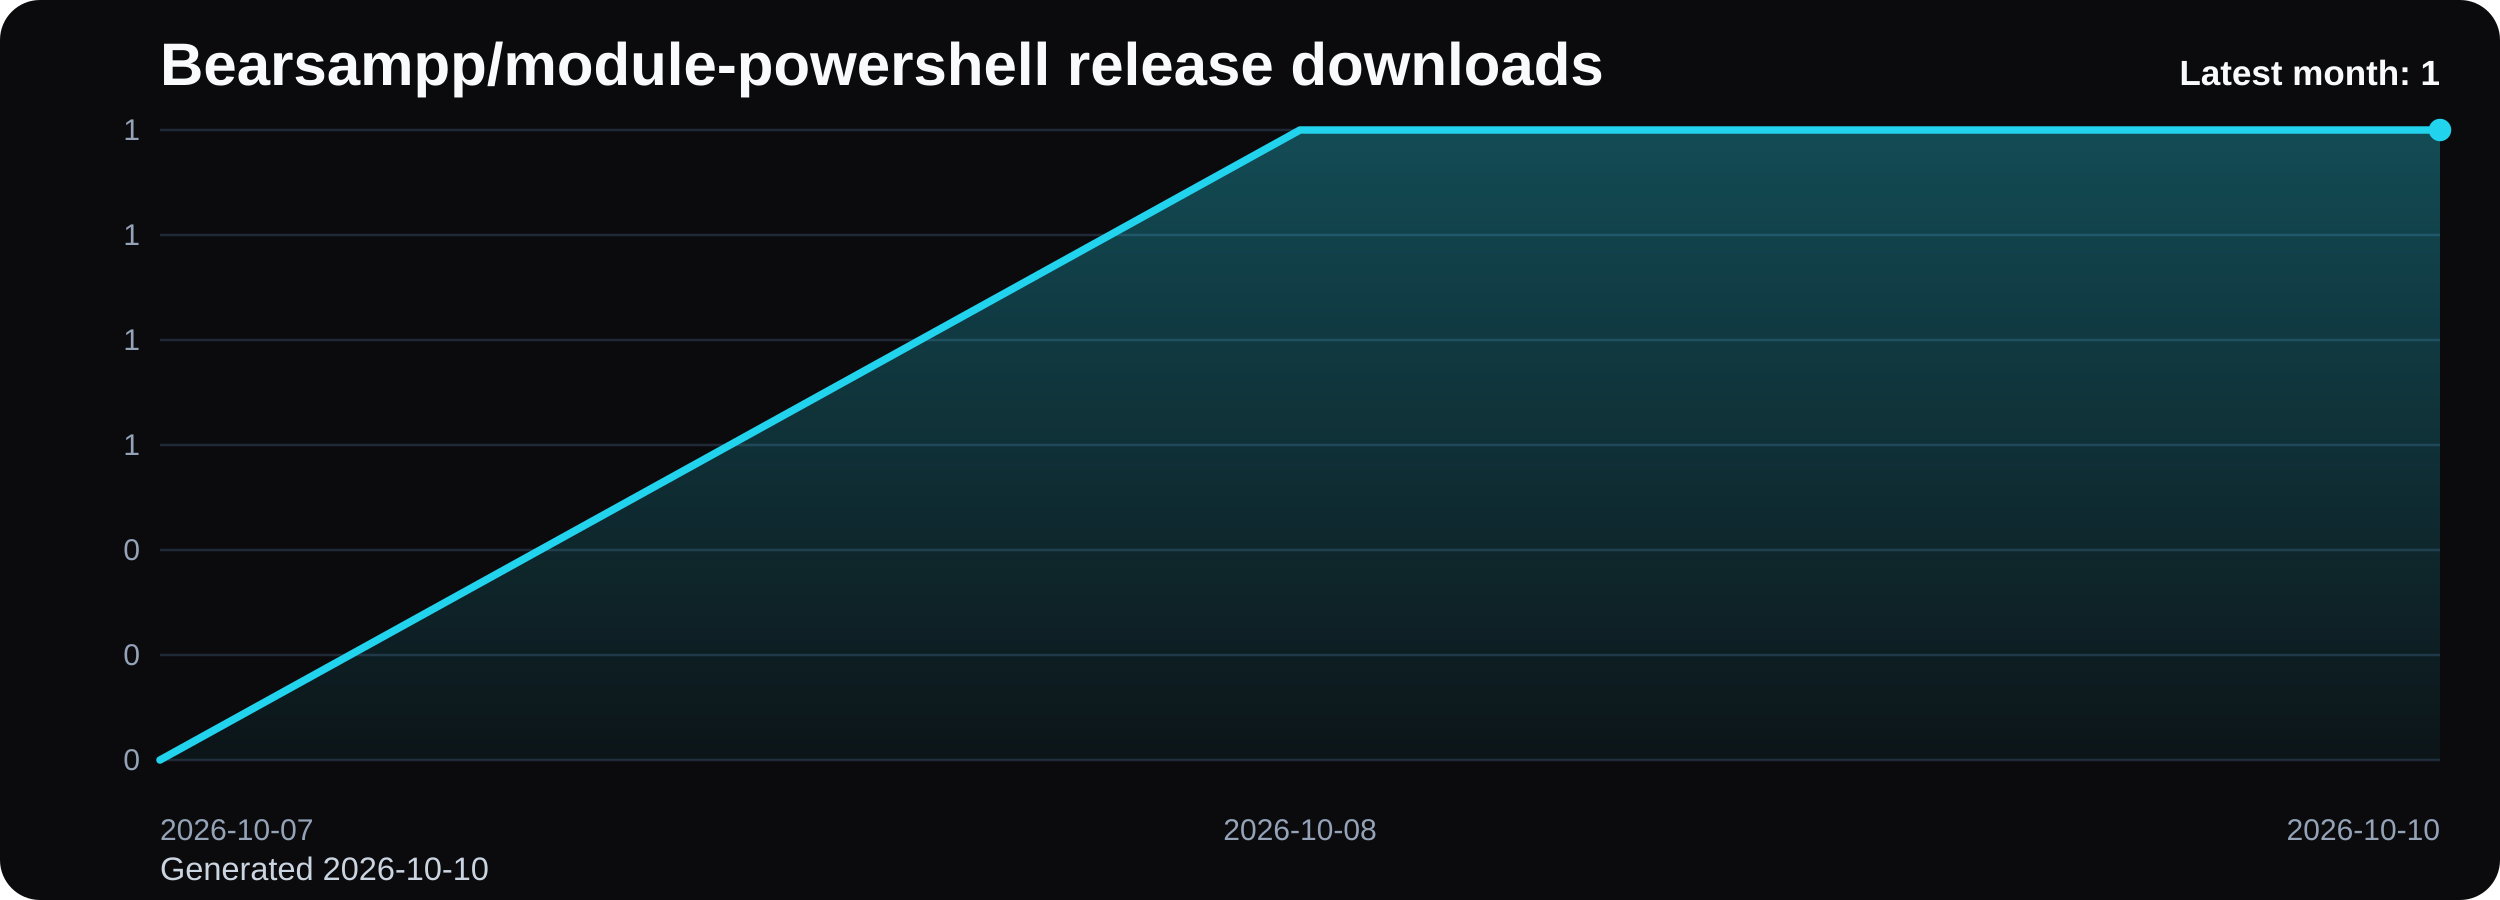
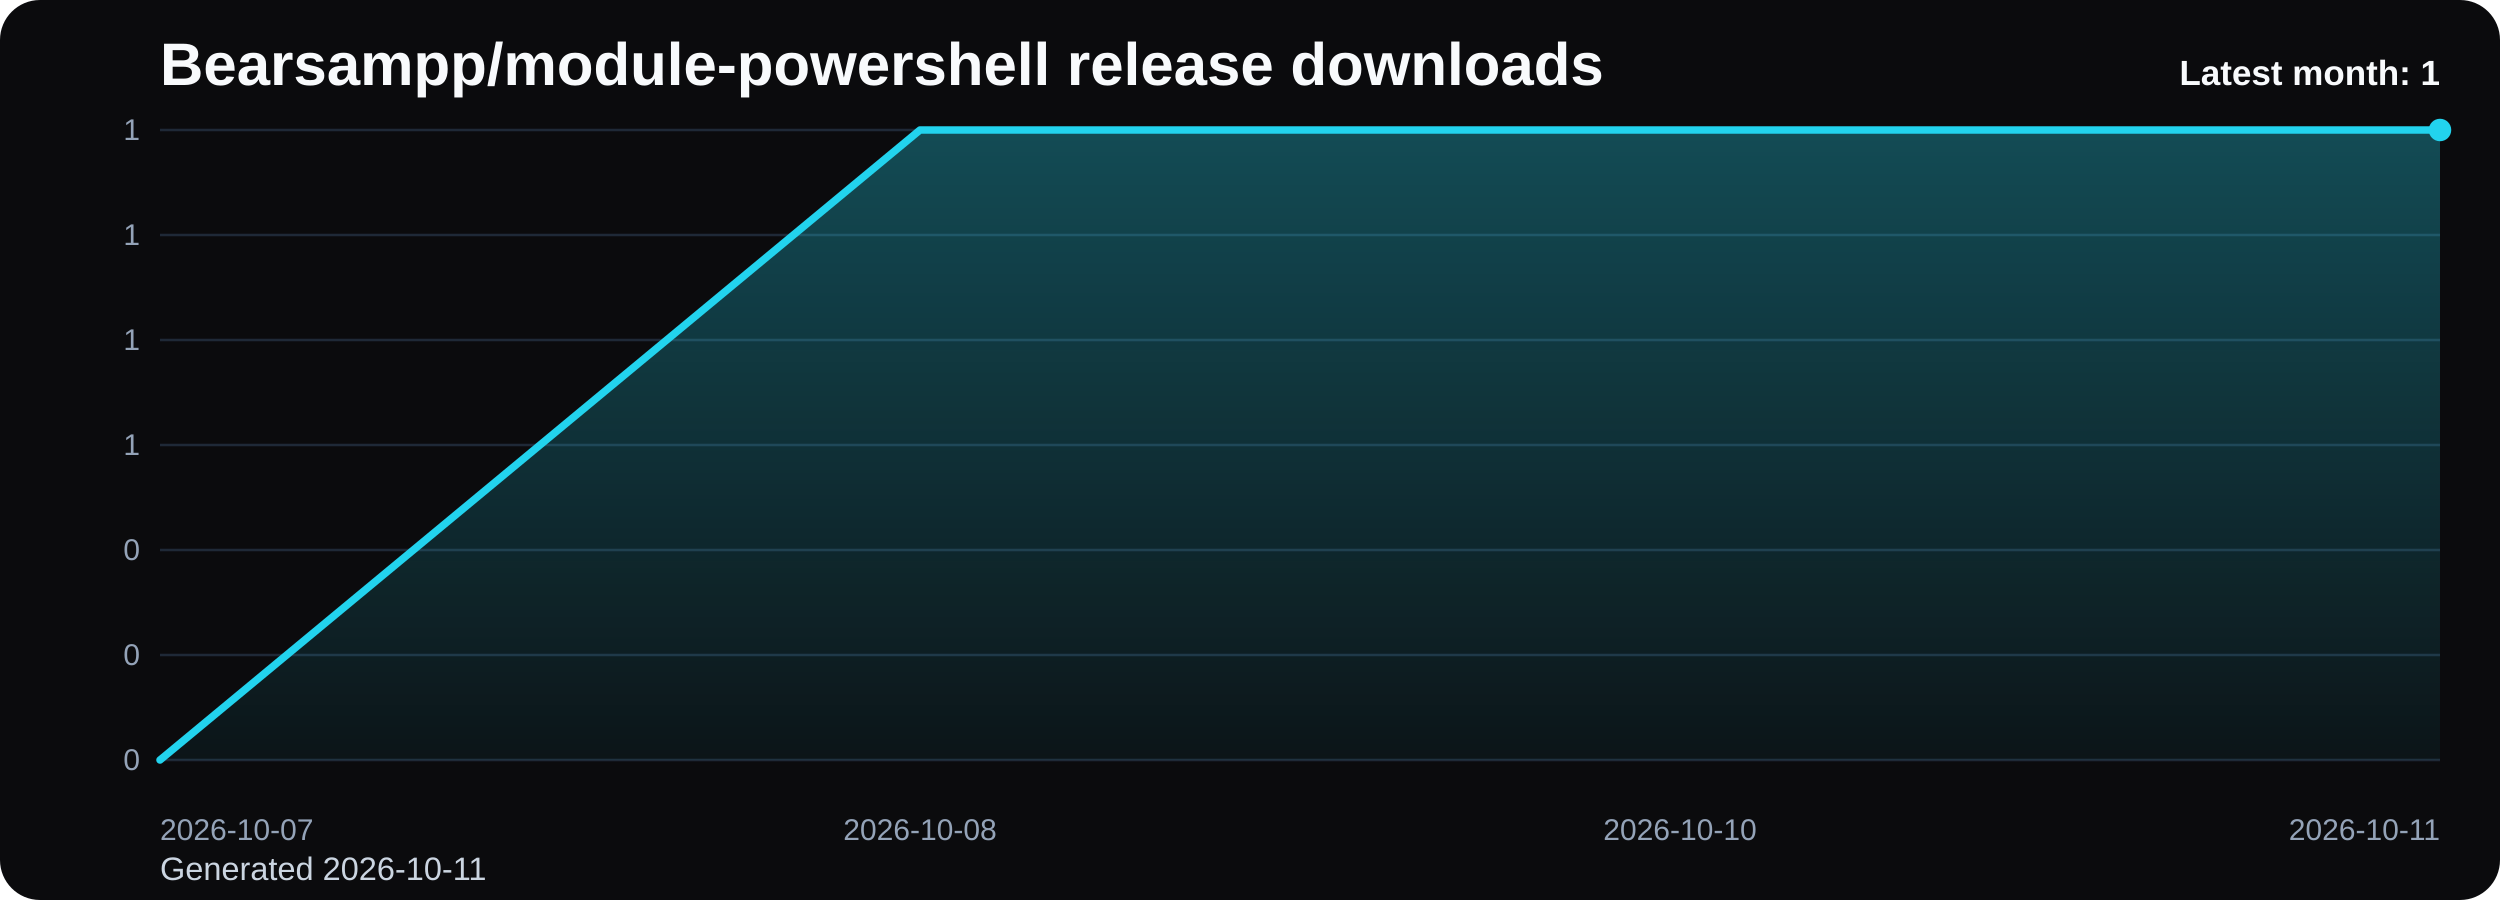
<svg xmlns="http://www.w3.org/2000/svg" viewBox="0 0 1000 360" role="img" aria-label="Bearsampp/module-powershell release downloads chart">
  <defs>
    <linearGradient id="fill-monthly-black" x1="0" y1="0" x2="0" y2="1">
      <stop offset="0%" stop-color="#22d3ee" stop-opacity="0.32" />
      <stop offset="100%" stop-color="#22d3ee" stop-opacity="0.05" />
    </linearGradient>
    <style>
      .bg { fill: #0b0b0d; }
      .title { font: 700 24px Arial, sans-serif; fill: #f8fafc; }
      .sub { font: 400 13px Arial, sans-serif; fill: #cbd5e1; }
      .grid { stroke: #1f2937; stroke-width: 1; }
      .axis { font: 400 12px Arial, sans-serif; fill: #94a3b8; }
      .line { fill: none; stroke: #22d3ee; stroke-width: 3; stroke-linecap: round; stroke-linejoin: round; }
      .dot { fill: #22d3ee; }
      .value { font: 600 11px Arial, sans-serif; fill: #cbd5e1; }
      .latest { font: 700 14px Arial, sans-serif; fill: #f8fafc; }
    </style>
  </defs>
  <rect class="bg" x="0" y="0" width="1000" height="360" rx="16" />
  <text class="title" x="64" y="34">Bearsampp/module-powershell release downloads</text>
-   <text class="sub" x="64" y="352">Generated 2026-10-10</text>
+   <text class="sub" x="64" y="352">Generated 2026-10-11</text>
  <line x1="64" y1="52.00" x2="976" y2="52.00" class="grid" />
  <text x="56" y="56.00" text-anchor="end" class="axis">1</text>
  <line x1="64" y1="94.00" x2="976" y2="94.00" class="grid" />
  <text x="56" y="98.00" text-anchor="end" class="axis">1</text>
  <line x1="64" y1="136.00" x2="976" y2="136.00" class="grid" />
  <text x="56" y="140.00" text-anchor="end" class="axis">1</text>
  <line x1="64" y1="178.00" x2="976" y2="178.00" class="grid" />
  <text x="56" y="182.00" text-anchor="end" class="axis">1</text>
  <line x1="64" y1="220.00" x2="976" y2="220.00" class="grid" />
  <text x="56" y="224.00" text-anchor="end" class="axis">0</text>
  <line x1="64" y1="262.00" x2="976" y2="262.00" class="grid" />
  <text x="56" y="266.00" text-anchor="end" class="axis">0</text>
  <line x1="64" y1="304.00" x2="976" y2="304.00" class="grid" />
  <text x="56" y="308.00" text-anchor="end" class="axis">0</text>
-   <path d="M 64.00 304 L 64.00 304.00 L 520.00 52.00 L 976.00 52.00 L 976.00 304 Z" fill="url(#fill-monthly-black)" />
-   <polyline class="line" points="64.00,304.00 520.00,52.00 976.00,52.00" />
+   <path d="M 64.00 304 L 64.00 304.00 L 368.00 52.00 L 672.00 52.00 L 976.00 52.00 L 976.00 304 Z" fill="url(#fill-monthly-black)" />
+   <polyline class="line" points="64.00,304.00 368.00,52.00 672.00,52.00 976.00,52.00" />
  <circle class="dot" cx="976.00" cy="52.00" r="4.5" />
  <text class="axis" x="64.00" y="336" text-anchor="start">2026-10-07</text>
-   <text class="axis" x="520.00" y="336" text-anchor="middle">2026-10-08</text>
-   <text class="axis" x="976.00" y="336" text-anchor="end">2026-10-10</text>
+   <text class="axis" x="368.00" y="336" text-anchor="middle">2026-10-08</text>
+   <text class="axis" x="672.00" y="336" text-anchor="middle">2026-10-10</text>
+   <text class="axis" x="976.00" y="336" text-anchor="end">2026-10-11</text>
  <text class="latest" x="976" y="34" text-anchor="end">Latest month: 1</text>
</svg>
